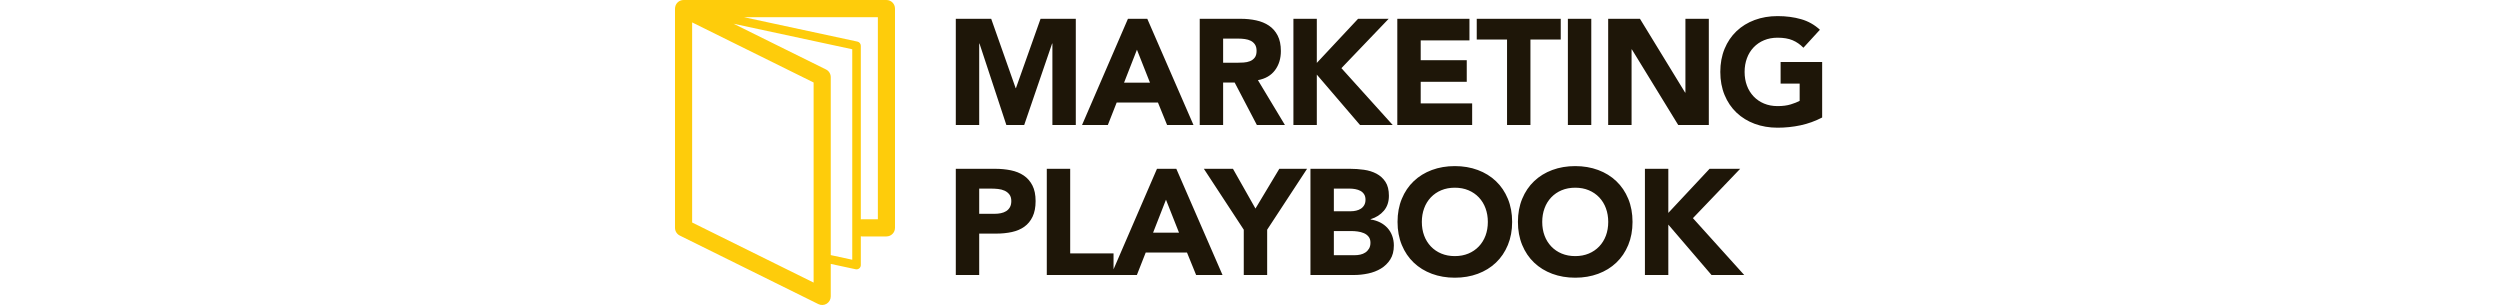
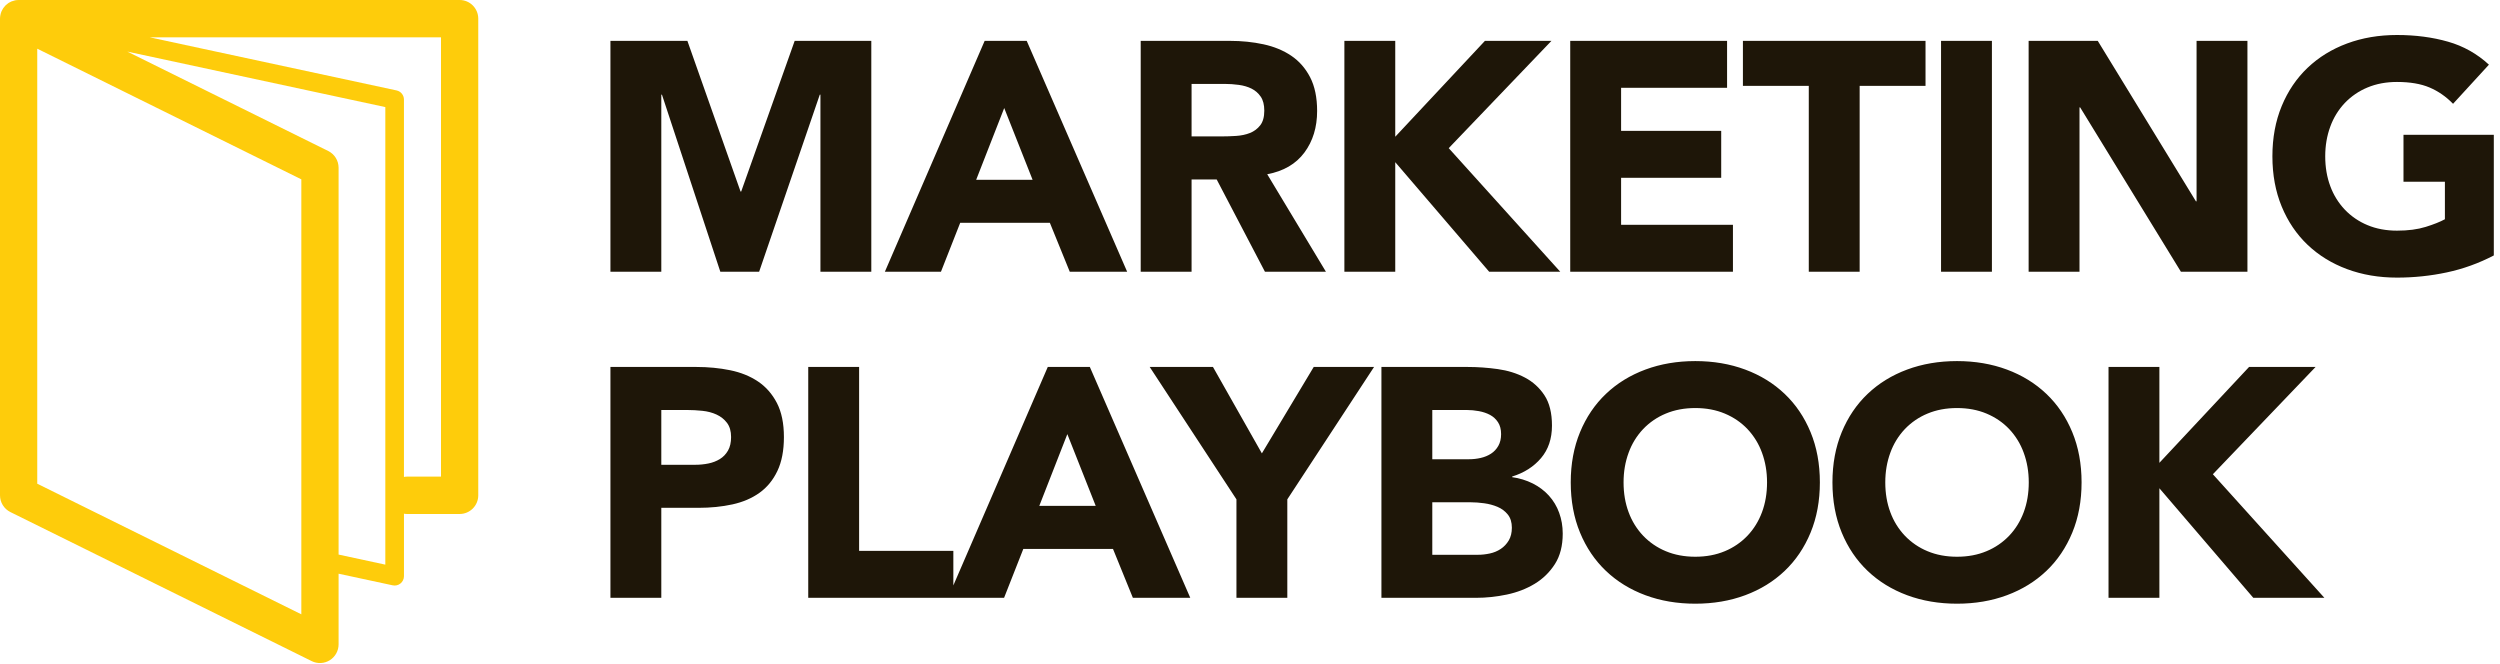
- <svg xmlns="http://www.w3.org/2000/svg" width="500" height="61" viewBox="0 0 230 61">
+ <svg xmlns="http://www.w3.org/2000/svg" width="230" height="61" viewBox="0 0 230 61">
  <g fill="none" fill-rule="evenodd">
    <path d="M60.84 25V8.71h.06L66.27 25h3.57l5.58-16.29h.06V25h4.68V3.76h-7.05l-4.92 13.86h-.06L63.24 3.76h-7.08V25h4.68zm25.728 0l1.77-4.5h8.25l1.83 4.5h5.28l-9.24-21.24h-3.87L81.408 25h5.16zm8.43-8.46h-5.19l2.58-6.6 2.61 6.6zM109.625 25v-8.49h2.31l4.44 8.49h5.61l-5.4-8.97c1.5-.28 2.64-.945 3.42-1.995.78-1.05 1.17-2.325 1.17-3.825 0-1.24-.215-2.275-.645-3.105-.43-.83-1.01-1.49-1.74-1.98s-1.58-.84-2.55-1.05c-.97-.21-1.995-.315-3.075-.315h-8.22V25h4.68zm2.76-12.45h-2.76V7.72h3.06c.42 0 .85.03 1.29.09.44.06.83.175 1.17.345.34.17.62.415.84.735.22.32.33.75.33 1.29 0 .58-.125 1.03-.375 1.35-.25.32-.565.555-.945.705-.38.15-.805.24-1.275.27-.47.03-.915.045-1.335.045zM128.363 25V14.92l8.64 10.08h6.54l-10.26-11.37 9.45-9.87h-6.12l-8.25 8.82V3.76h-4.68V25h4.68zm31.068 0v-4.32h-10.29v-4.32h9.21v-4.32h-9.21V8.08h9.75V3.76h-14.43V25h14.97zm11.657 0V7.9h6.06V3.76h-16.8V7.9h6.06V25h4.68zm12.168 0V3.76h-4.68V25h4.68zm8.058 0V9.88h.06l9.27 15.12h6.12V3.76h-4.68v14.76h-.06l-9.03-14.76h-6.36V25h4.68zm29.207.54c1.56 0 3.09-.16 4.59-.48 1.5-.32 2.94-.84 4.32-1.56V12.4h-8.31v4.32h3.81v3.45c-.44.24-1.03.475-1.77.705-.74.23-1.62.345-2.64.345-1 0-1.905-.17-2.715-.51a6.093 6.093 0 01-2.085-1.425 6.287 6.287 0 01-1.335-2.16c-.31-.83-.465-1.745-.465-2.745 0-.98.155-1.89.465-2.73a6.26 6.26 0 011.335-2.175 6.093 6.093 0 012.085-1.425c.81-.34 1.715-.51 2.715-.51 1.2 0 2.2.17 3 .51.8.34 1.52.84 2.16 1.5l3.3-3.6a9.192 9.192 0 00-3.765-2.115c-1.43-.41-2.995-.615-4.695-.615-1.66 0-3.19.26-4.59.78s-2.61 1.265-3.63 2.235-1.815 2.145-2.385 3.525c-.57 1.38-.855 2.92-.855 4.62 0 1.7.285 3.24.855 4.62.57 1.38 1.365 2.555 2.385 3.525 1.02.97 2.23 1.715 3.63 2.235 1.4.52 2.93.78 4.59.78zM60.84 55v-8.28h3.42c1.12 0 2.16-.105 3.12-.315.96-.21 1.79-.565 2.49-1.065.7-.5 1.25-1.17 1.65-2.01.4-.84.6-1.88.6-3.12 0-1.26-.215-2.305-.645-3.135-.43-.83-1.01-1.49-1.74-1.98s-1.585-.835-2.565-1.035c-.98-.2-2.02-.3-3.12-.3h-7.89V55h4.68zm3.12-12.24h-3.12v-5.04h2.4c.44 0 .9.025 1.38.075.48.05.915.165 1.305.345.39.18.71.435.96.765s.375.765.375 1.305c0 .5-.095.915-.285 1.245-.19.33-.44.59-.75.78-.31.19-.66.325-1.05.405-.39.08-.795.12-1.215.12zM87.708 55v-4.32h-8.67V33.76h-4.68V55h13.35zm4.667 0l1.77-4.5h8.25l1.83 4.5h5.28l-9.24-21.24h-3.87L87.215 55h5.16zm8.43-8.46h-5.19l2.58-6.6 2.61 6.6zM118.433 55v-9.06l7.98-12.18h-5.55l-4.77 7.95-4.5-7.95h-5.82l7.98 12.18V55h4.68zm17.358 0c.94 0 1.885-.1 2.835-.3.95-.2 1.805-.53 2.565-.99a5.66 5.66 0 001.86-1.815c.48-.75.72-1.685.72-2.805 0-.68-.11-1.32-.33-1.92a4.728 4.728 0 00-.945-1.575c-.41-.45-.9-.82-1.47-1.11a6.06 6.06 0 00-1.905-.585v-.06c1.1-.34 1.985-.905 2.655-1.695.67-.79 1.005-1.785 1.005-2.985 0-1.16-.23-2.09-.69-2.79a4.797 4.797 0 00-1.8-1.635c-.74-.39-1.575-.65-2.505-.78-.93-.13-1.855-.195-2.775-.195h-7.92V55h8.7zm-.63-12.75h-3.39v-4.53h3.18c.36 0 .73.035 1.11.105.38.07.72.185 1.02.345.3.16.545.385.735.675.19.29.285.655.285 1.095 0 .42-.085.78-.255 1.08-.17.3-.395.54-.675.72-.28.18-.595.31-.945.39-.35.08-.705.12-1.065.12zm.81 8.79h-4.2v-4.83h3.54c.38 0 .79.03 1.23.09.44.06.85.17 1.23.33s.695.395.945.705c.25.31.375.715.375 1.215 0 .46-.095.85-.285 1.17-.19.32-.435.58-.735.78-.3.2-.635.34-1.005.42-.37.08-.735.12-1.095.12zm19.997 4.5c1.66 0 3.19-.26 4.59-.78s2.61-1.265 3.63-2.235 1.815-2.145 2.385-3.525c.57-1.38.855-2.92.855-4.62 0-1.7-.285-3.24-.855-4.62-.57-1.38-1.365-2.555-2.385-3.525-1.02-.97-2.23-1.715-3.63-2.235-1.4-.52-2.93-.78-4.59-.78-1.66 0-3.19.26-4.59.78s-2.61 1.265-3.63 2.235-1.815 2.145-2.385 3.525c-.57 1.38-.855 2.92-.855 4.62 0 1.7.285 3.24.855 4.62.57 1.38 1.365 2.555 2.385 3.525 1.02.97 2.23 1.715 3.63 2.235 1.4.52 2.93.78 4.59.78zm0-4.32c-1 0-1.905-.17-2.715-.51a6.093 6.093 0 01-2.085-1.425 6.287 6.287 0 01-1.335-2.16c-.31-.83-.465-1.745-.465-2.745 0-.98.155-1.89.465-2.73a6.26 6.26 0 011.335-2.175 6.093 6.093 0 012.085-1.425c.81-.34 1.715-.51 2.715-.51 1 0 1.905.17 2.715.51.81.34 1.505.815 2.085 1.425a6.26 6.26 0 011.335 2.175c.31.84.465 1.75.465 2.73 0 1-.155 1.915-.465 2.745-.31.83-.755 1.55-1.335 2.16a6.093 6.093 0 01-2.085 1.425c-.81.34-1.715.51-2.715.51zm24.078 4.32c1.66 0 3.19-.26 4.59-.78s2.61-1.265 3.63-2.235S190.08 50.38 190.65 49c.57-1.38.855-2.92.855-4.62 0-1.7-.285-3.24-.855-4.62-.57-1.38-1.365-2.555-2.385-3.525-1.02-.97-2.23-1.715-3.63-2.235-1.4-.52-2.93-.78-4.59-.78-1.66 0-3.19.26-4.59.78s-2.61 1.265-3.63 2.235-1.815 2.145-2.385 3.525c-.57 1.38-.855 2.92-.855 4.62 0 1.7.285 3.24.855 4.62.57 1.38 1.365 2.555 2.385 3.525 1.02.97 2.23 1.715 3.63 2.235 1.4.52 2.93.78 4.59.78zm0-4.32c-1 0-1.905-.17-2.715-.51a6.093 6.093 0 01-2.085-1.425 6.287 6.287 0 01-1.335-2.16c-.31-.83-.465-1.745-.465-2.745 0-.98.155-1.89.465-2.73a6.26 6.26 0 011.335-2.175 6.093 6.093 0 012.085-1.425c.81-.34 1.715-.51 2.715-.51 1 0 1.905.17 2.715.51.81.34 1.505.815 2.085 1.425a6.26 6.26 0 011.335 2.175c.31.84.465 1.75.465 2.73 0 1-.155 1.915-.465 2.745-.31.83-.755 1.55-1.335 2.16a6.093 6.093 0 01-2.085 1.425c-.81.34-1.715.51-2.715.51zM198.664 55V44.92l8.64 10.08h6.54l-10.26-11.37 9.45-9.87h-6.12l-8.25 8.82v-8.82h-4.68V55h4.68z" fill="#1E1608" fill-rule="nonzero" />
    <path d="M40.573 43.85H37.43c-.092 0-.18.014-.267.027V9.16a.86.86 0 00-.677-.84l-22.7-4.883h26.786V43.85zm-5.123 8.097l-4.3-.926v-35.59c0-.654-.37-1.251-.956-1.54L11.71 4.746l23.74 5.106v42.094zm-7.727 4.571L3.427 44.501V4.48L27.723 16.5v40.018zM42.286 0H1.714l-.026.002a1.694 1.694 0 00-.301.03L1.33.048a1.723 1.723 0 00-.244.075c-.02.008-.039.014-.058.023a1.67 1.67 0 00-.22.114L.78.28C.759.294.739.309.72.323.654.37.591.422.533.477.52.491.504.503.491.517a1.772 1.772 0 00-.181.22c-.014.02-.026.04-.038.06a1.7 1.7 0 00-.118.217l-.023.05a1.7 1.7 0 00-.1.348c-.018.1-.031.202-.031.306v43.85c0 .655.37 1.252.956 1.542l27.722 13.713a1.71 1.71 0 001.663-.082 1.72 1.72 0 00.809-1.46V52.78l4.977 1.07a.845.845 0 00.718-.171.86.86 0 00.32-.669V47.26c.087.014.174.027.266.027h4.855c.947 0 1.714-.77 1.714-1.718V1.719C44 .768 43.233 0 42.286 0z" fill="#FECC0B" />
  </g>
</svg>
